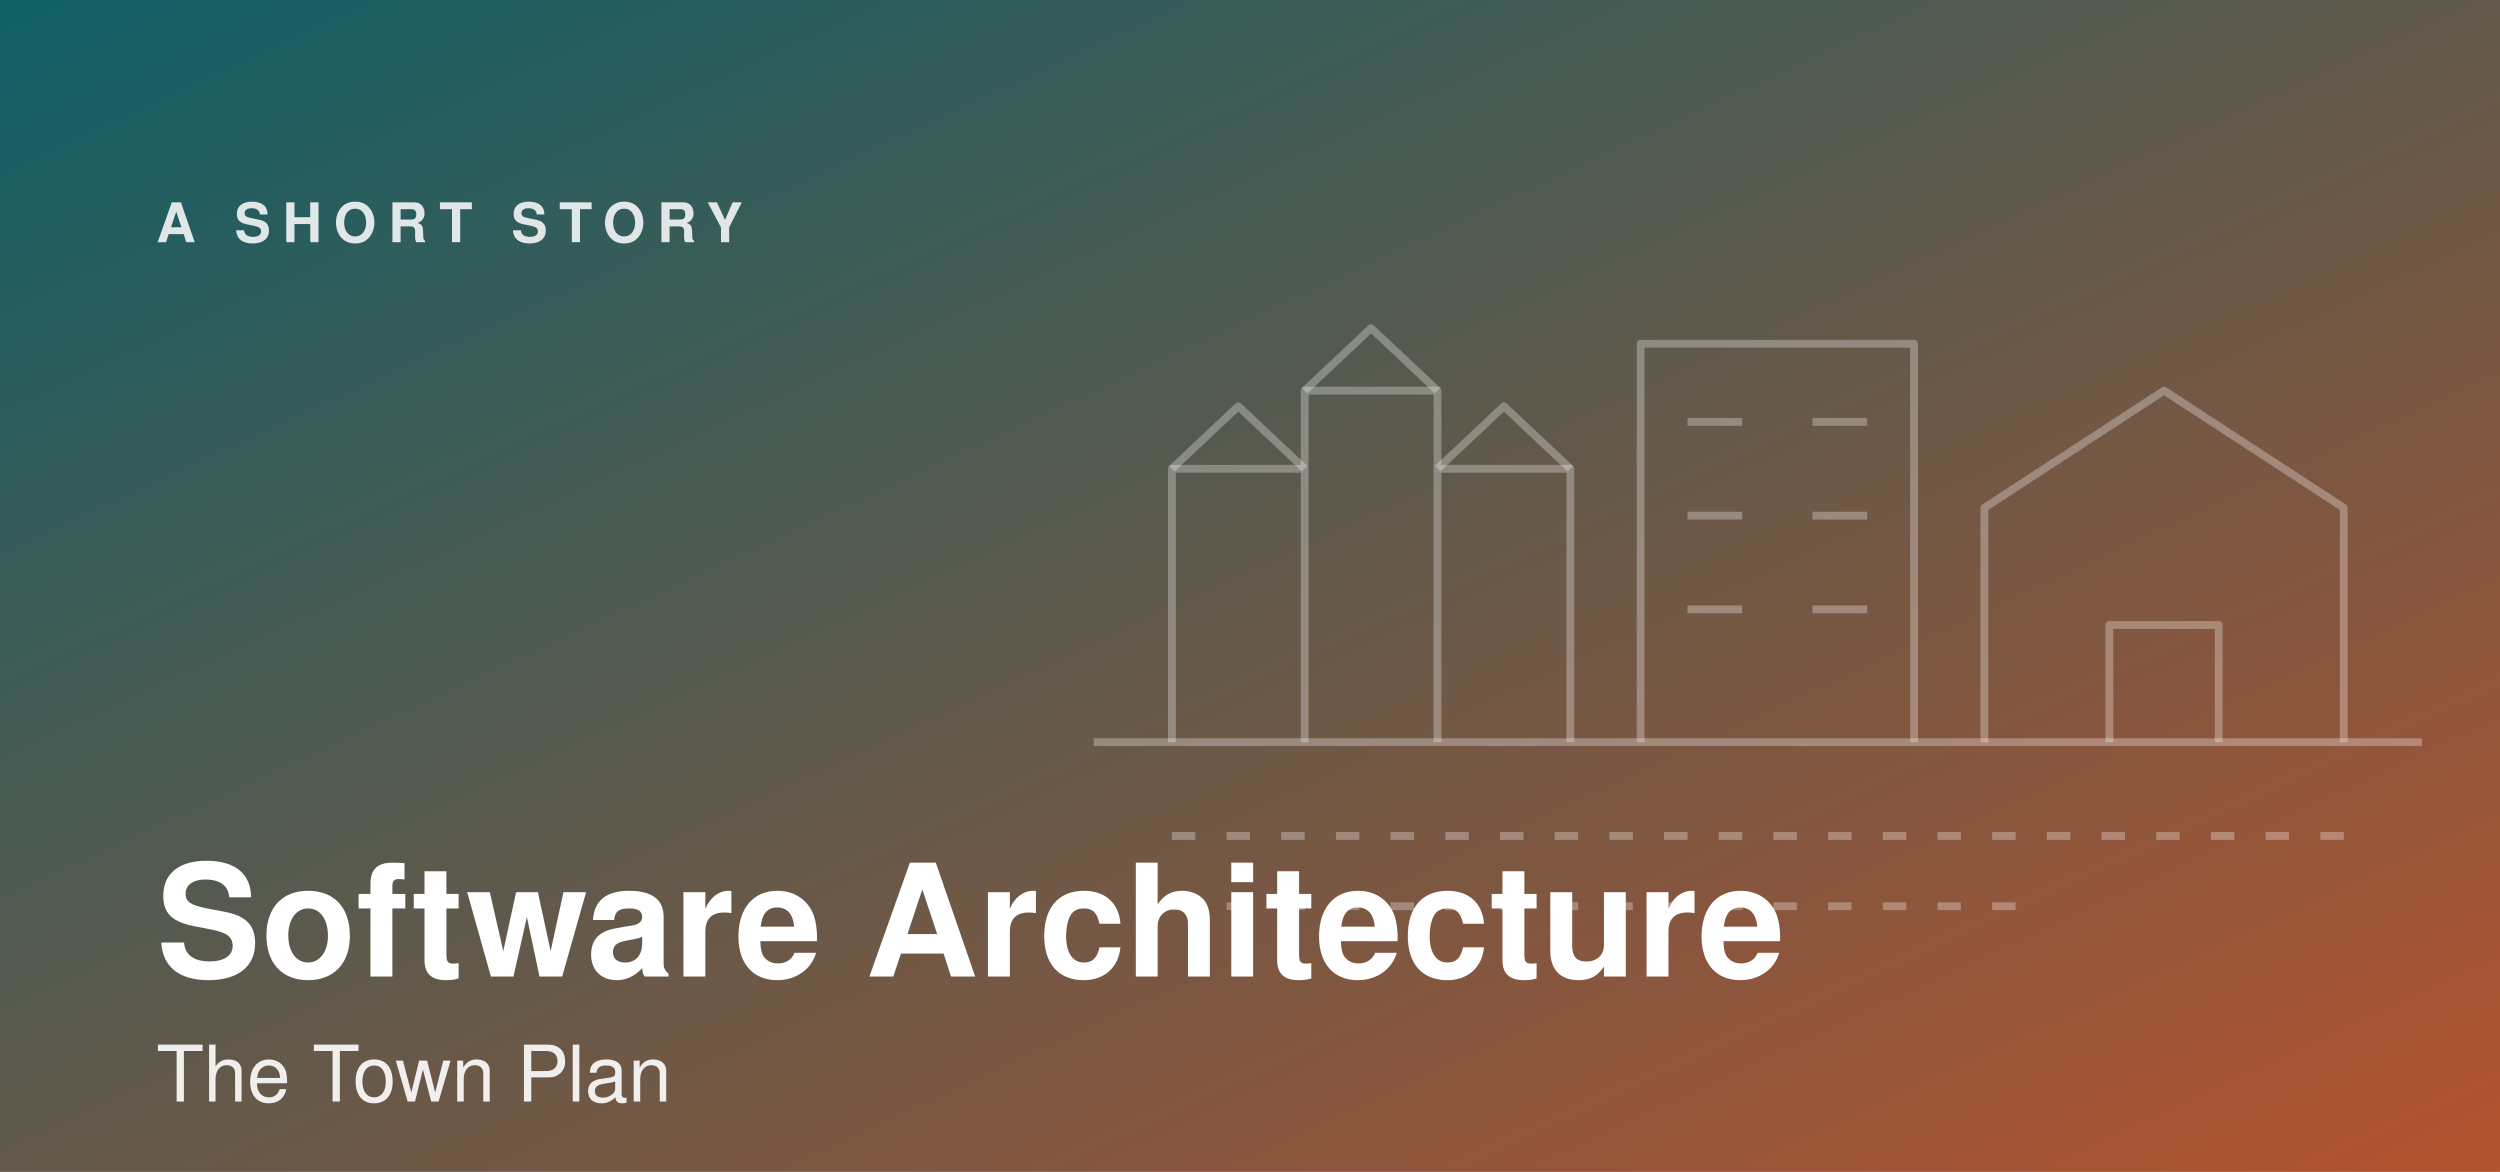
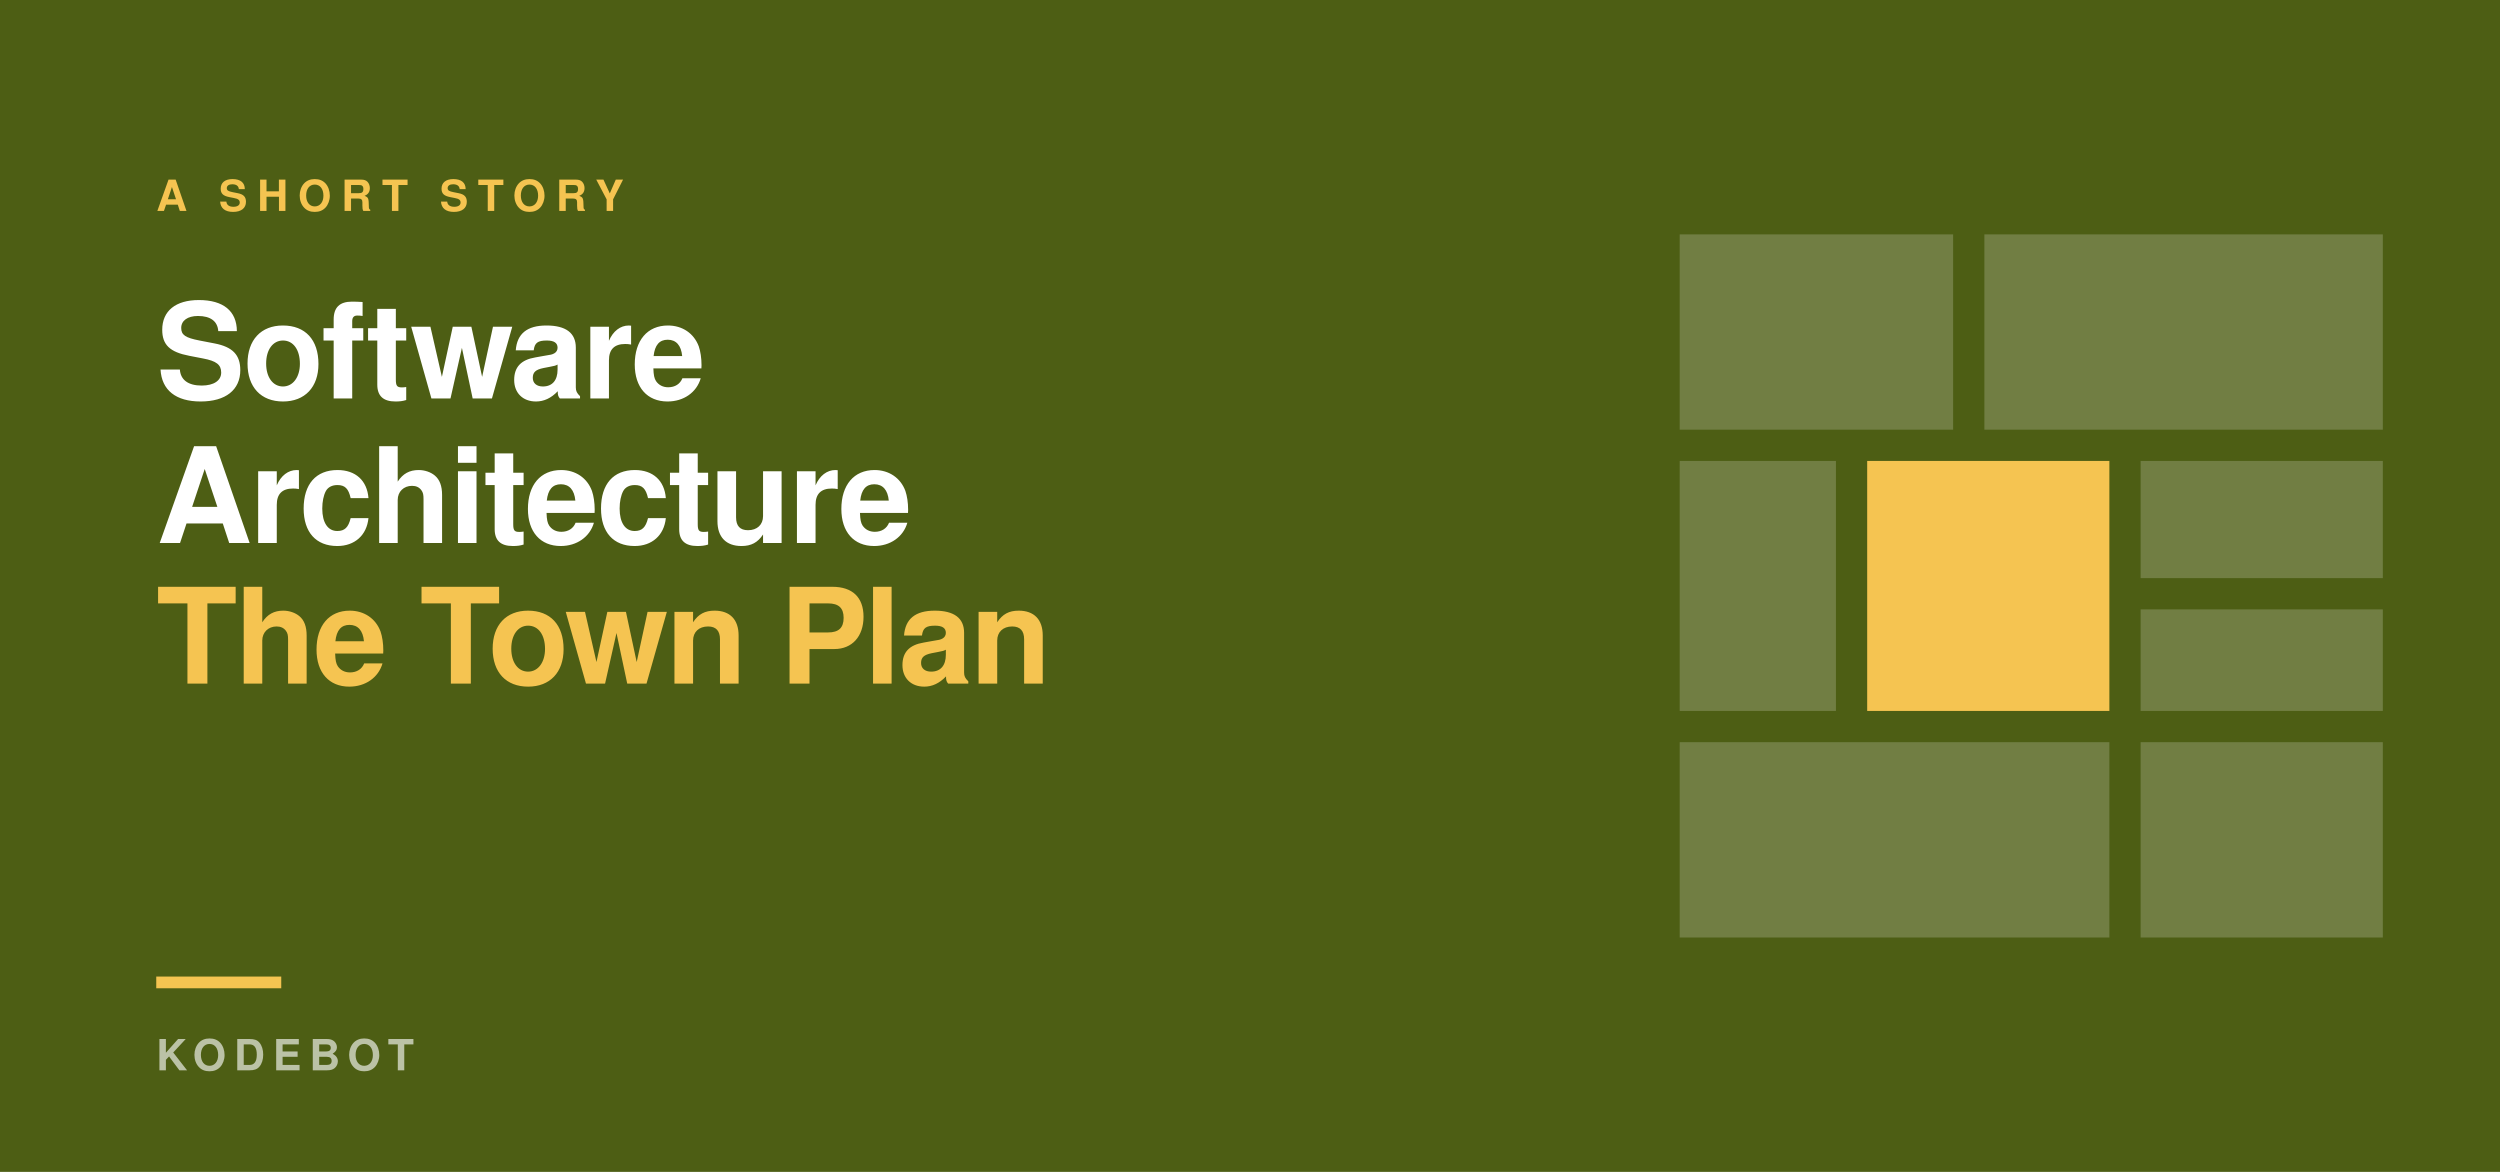
- <svg xmlns="http://www.w3.org/2000/svg" viewBox="0 0 640 300" width="640" height="300" role="img" aria-label="Software Architecture: The Town Plan">
-   <defs>
-     <linearGradient id="g" x1="0" y1="0" x2="1" y2="1">
-       <stop offset="0" stop-color="#0f5f66" />
-       <stop offset="1" stop-color="#b4532f" />
-     </linearGradient>
-   </defs>
-   <rect width="640" height="300" fill="url(#g)" />
-   <g fill="none" stroke="#fff" stroke-opacity=".3" stroke-width="2" stroke-linejoin="round">
-     <path d="M300 190 V120 h34 v70 M334 190 V100 h34 v90 M368 190 V120 h34 v70" />
-     <path d="M300 120 l17 -16 l17 16 M334 100 l17 -16 l17 16 M368 120 l17 -16 l17 16" />
-     <path d="M420 190 V88 h70 v102 M432 108 h14 M464 108 h14 M432 132 h14 M464 132 h14 M432 156 h14 M464 156 h14" />
-     <path d="M508 190 V130 l46 -30 l46 30 V190 M540 190 v-30 h28 v30" />
-     <path d="M280 190 H620" />
-     <path d="M300 214 H600 M300 232 H520" stroke-dasharray="6 8" />
+ <svg xmlns="http://www.w3.org/2000/svg" viewBox="0 0 640 300" width="640" height="300" role="img" aria-label="Software Architecture The Town Plan">
+   <rect width="640" height="300" fill="#4D5E14" />
+   <text x="40" y="54" font-family="'Helvetica Neue', Helvetica, Arial, sans-serif" font-size="11" font-weight="700" letter-spacing="2.5" fill="#F5C451">A SHORT STORY</text>
+   <text x="40" y="102" font-family="'Helvetica Neue', Helvetica, Arial, sans-serif" font-size="34" font-weight="700" letter-spacing="-0.6" fill="#fff">Software</text>
+   <text x="40" y="139" font-family="'Helvetica Neue', Helvetica, Arial, sans-serif" font-size="34" font-weight="700" letter-spacing="-0.6" fill="#fff">Architecture</text>
+   <text x="40" y="175" font-family="'Helvetica Neue', Helvetica, Arial, sans-serif" font-size="34" font-weight="700" letter-spacing="-0.6" fill="#F5C451">The Town Plan</text>
+   <rect x="40" y="250" width="32" height="3" fill="#F5C451" />
+   <text x="40" y="274" font-family="'Helvetica Neue', Helvetica, Arial, sans-serif" font-size="11" font-weight="700" letter-spacing="2" fill="rgba(255,255,255,.62)">KODEBOT</text>
+   <g aria-hidden="true">
+     <rect x="430" y="60" width="70" height="50" fill="rgba(255,255,255,.2)" />
+     <rect x="508" y="60" width="102" height="50" fill="rgba(255,255,255,.2)" />
+     <rect x="430" y="118" width="40" height="64" fill="rgba(255,255,255,.2)" />
+     <rect x="478" y="118" width="62" height="64" fill="#F5C451" />
+     <rect x="548" y="118" width="62" height="30" fill="rgba(255,255,255,.2)" />
+     <rect x="548" y="156" width="62" height="26" fill="rgba(255,255,255,.2)" />
+     <rect x="430" y="190" width="110" height="50" fill="rgba(255,255,255,.2)" />
+     <rect x="548" y="190" width="62" height="50" fill="rgba(255,255,255,.2)" />
  </g>
-   <text x="40" y="62" font-family="-apple-system,Segoe UI,Helvetica,Arial,sans-serif" font-size="14" font-weight="700" fill="#fff" fill-opacity=".85" letter-spacing="3">A SHORT STORY</text>
-   <text x="40" y="250" font-family="-apple-system,Segoe UI,Helvetica,Arial,sans-serif" font-size="40" font-weight="800" fill="#fff">Software Architecture</text>
-   <text x="40" y="282" font-family="-apple-system,Segoe UI,Helvetica,Arial,sans-serif" font-size="20" font-weight="500" fill="#fff" fill-opacity=".9">The Town Plan</text>
</svg>
